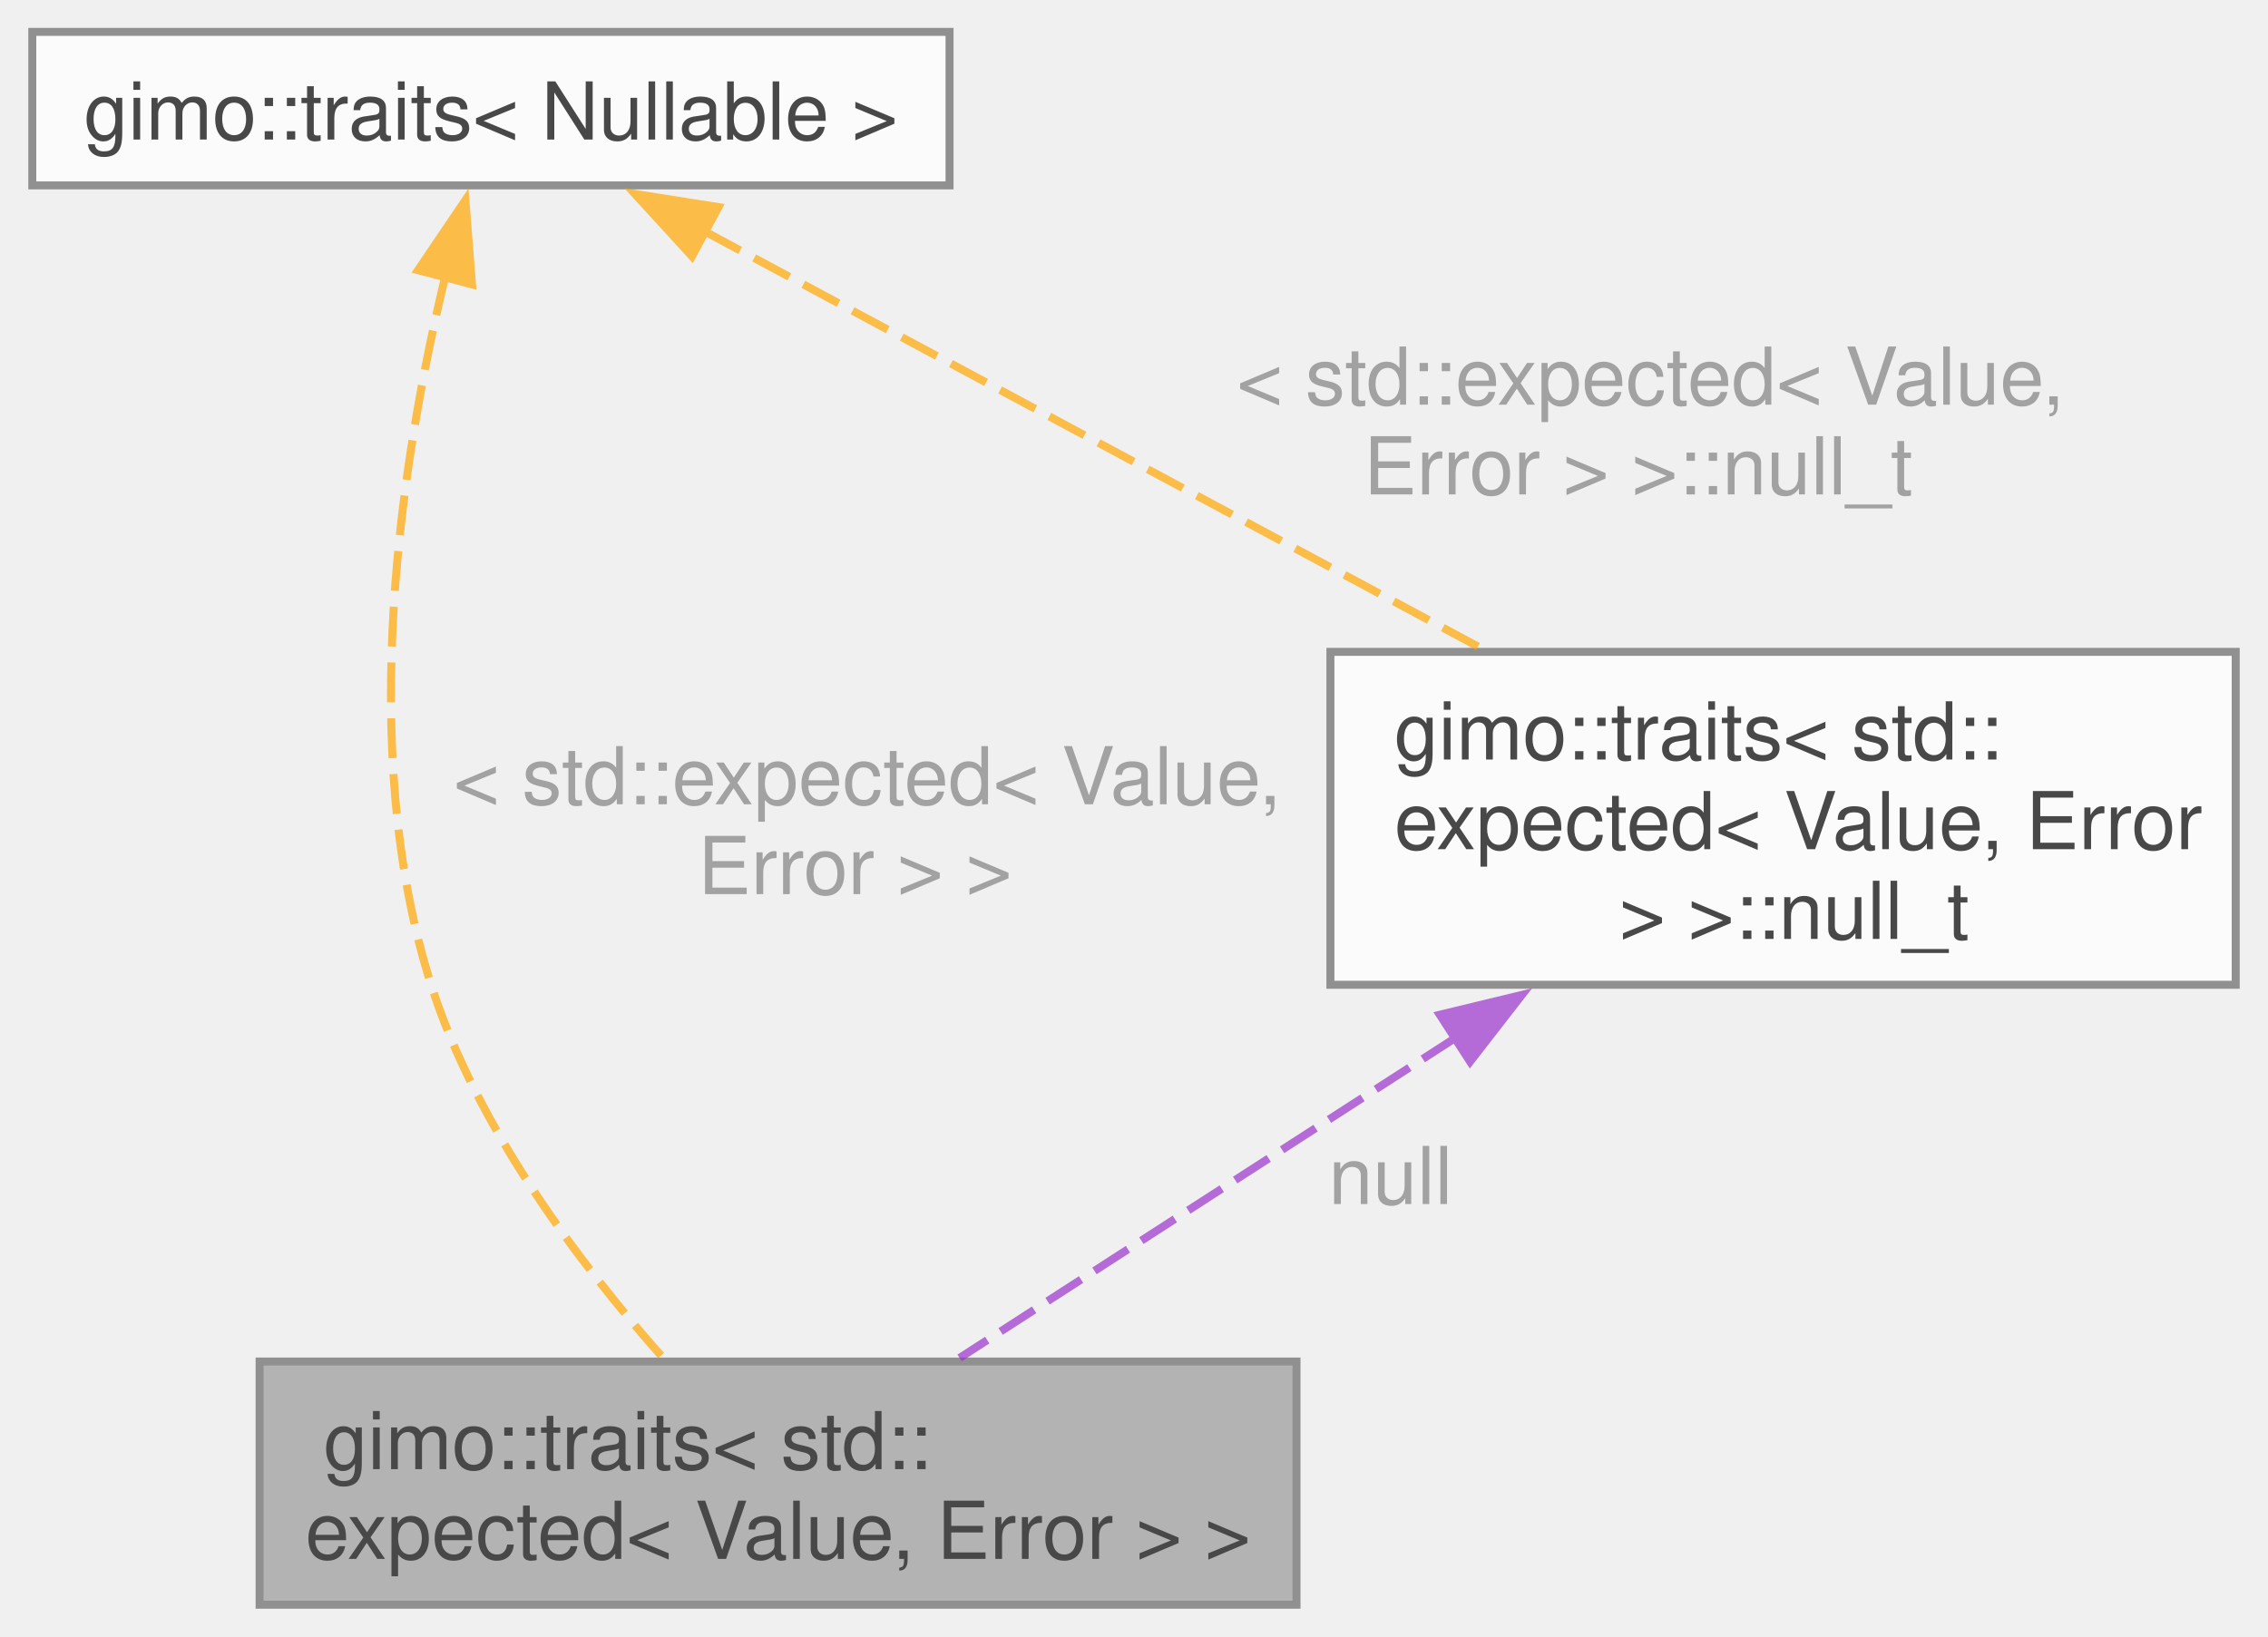
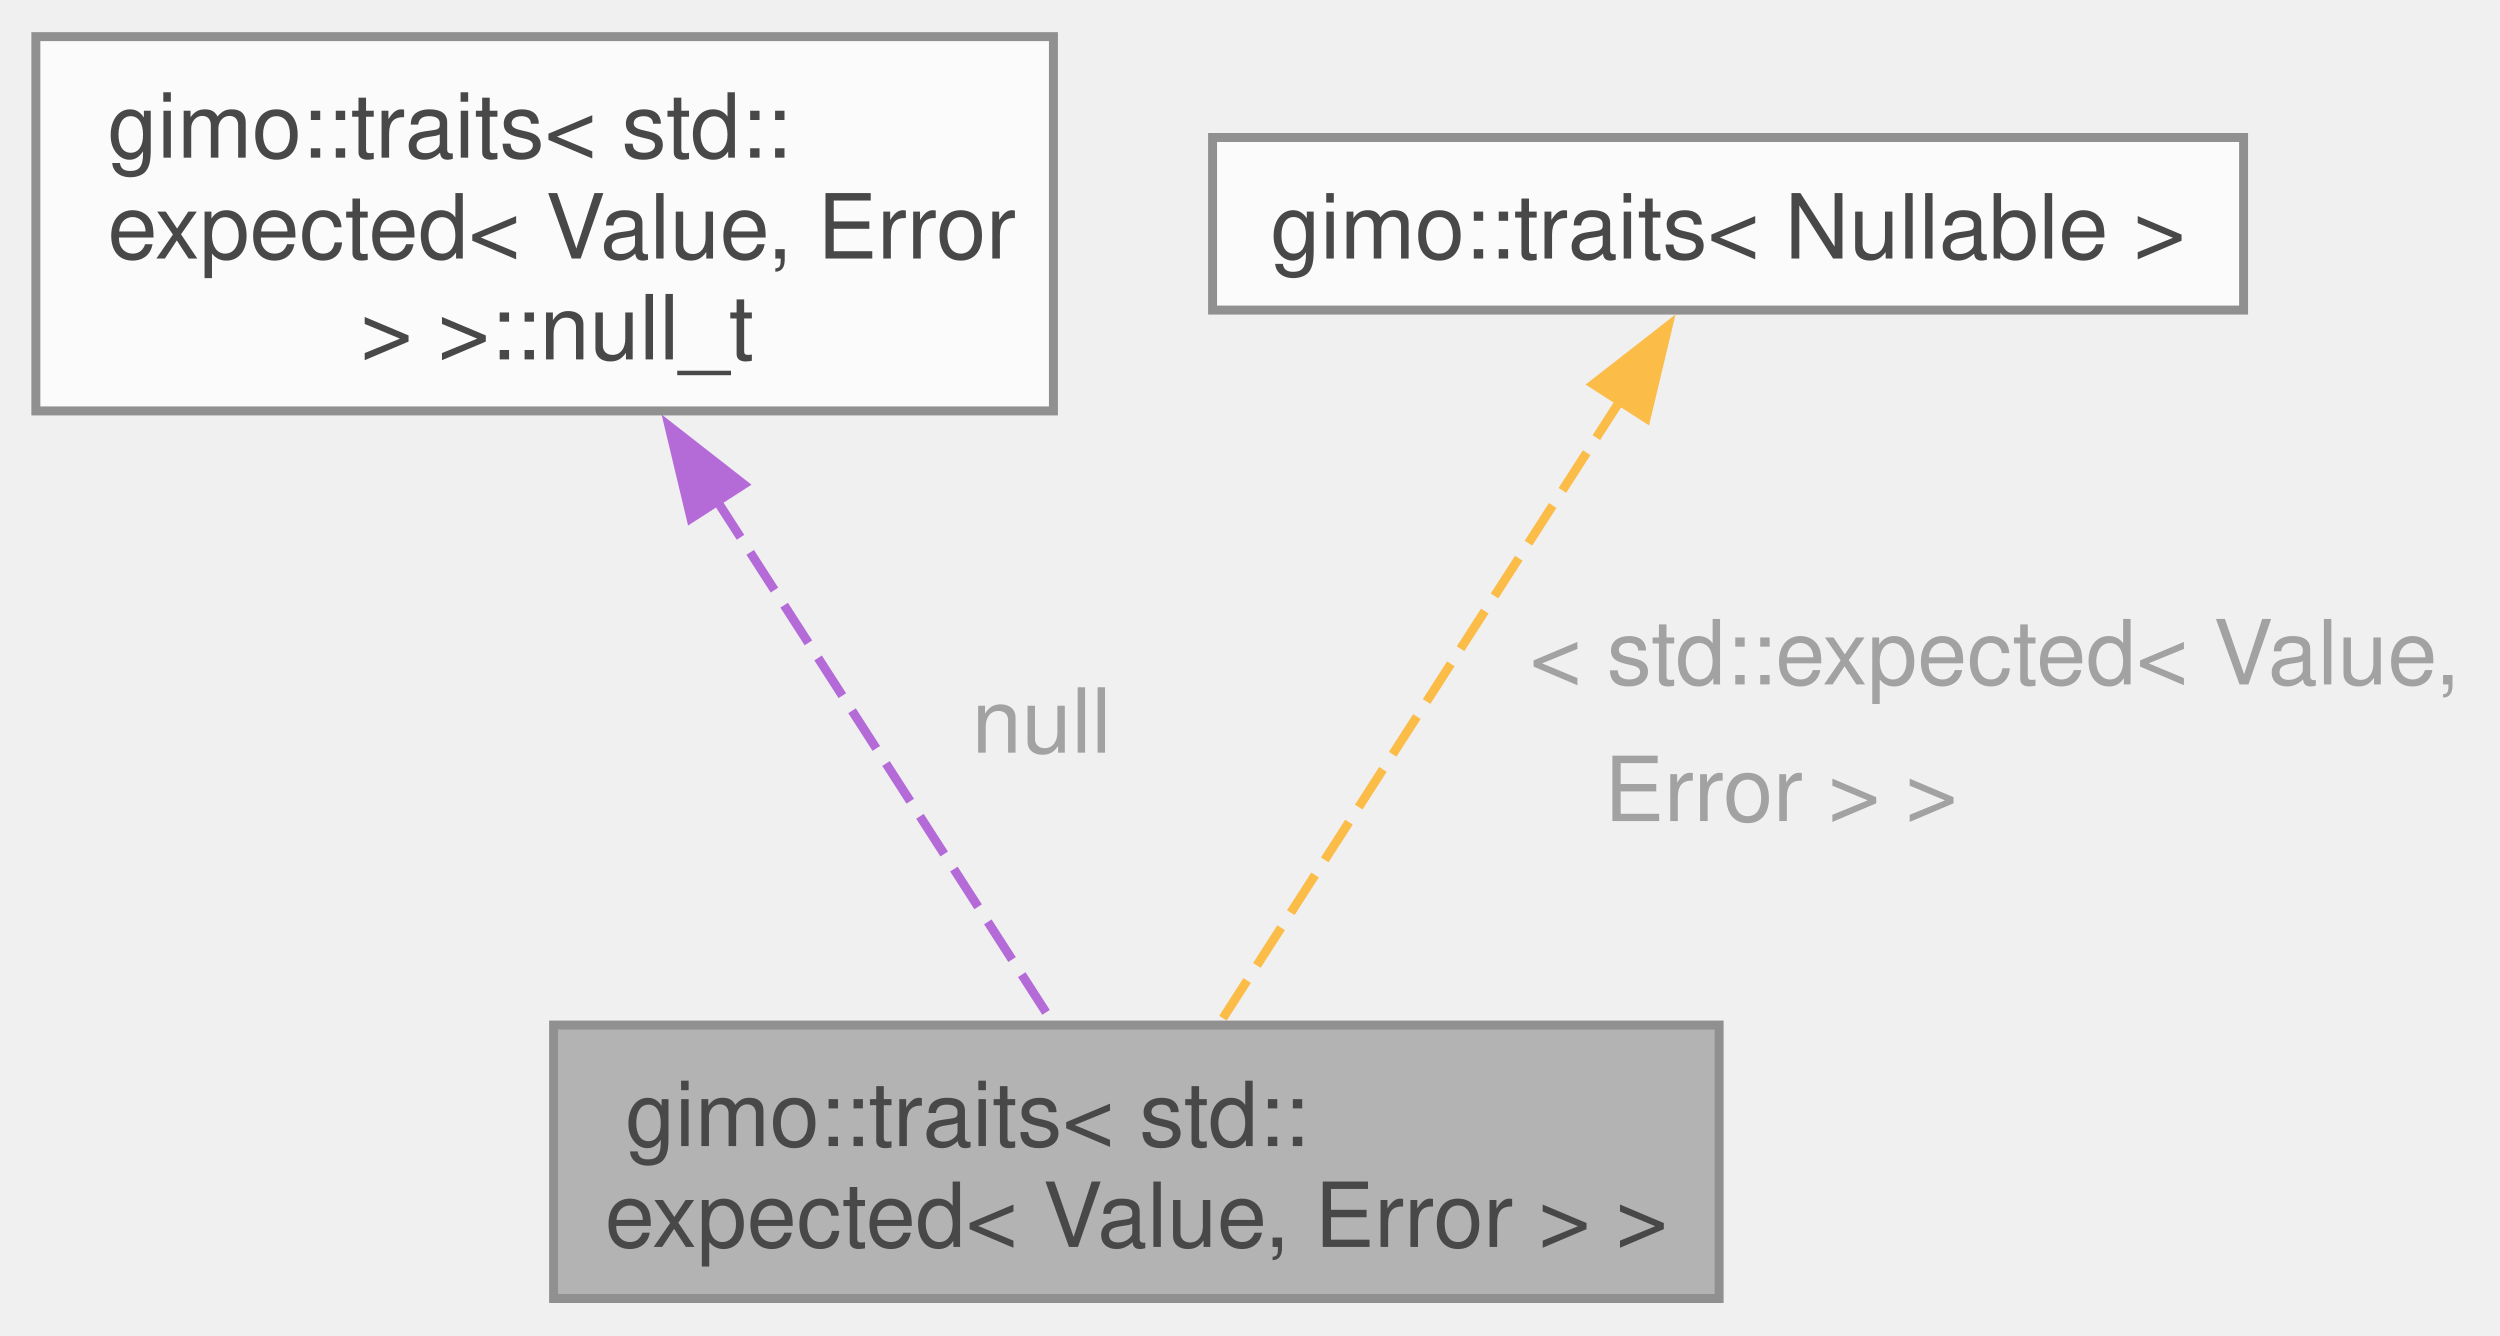
- <svg xmlns="http://www.w3.org/2000/svg" xmlns:xlink="http://www.w3.org/1999/xlink" width="284pt" height="205pt" viewBox="0.00 0.00 284.25 205.25">
+ <svg xmlns="http://www.w3.org/2000/svg" xmlns:xlink="http://www.w3.org/1999/xlink" width="279pt" height="149pt" viewBox="0.00 0.00 278.85 148.75">
  <svg id="main" version="1.1" xml:space="preserve">
    <style type="text/css">
.node, .edge {opacity: 0.7;}
.node.selected, .edge.selected {opacity: 1;}
.edge:hover path { stroke: red; }
.edge:hover polygon { stroke: red; fill: red; }
</style>
    <svg id="graph" class="graph">
-       <g id="graph0" class="graph" transform="scale(1 1) rotate(0) translate(4 201.25)">
+       <g id="graph0" class="graph" transform="scale(1 1) rotate(0) translate(4 144.75)">
        <g id="Node000001" class="node">
          <g id="a_Node000001">
            <a xlink:title=" ">
-               <polygon fill="#999999" stroke="#666666" points="158.5,-30.5 28.5,-30.5 28.5,0 158.5,0 158.5,-30.5" />
-               <text text-anchor="start" x="36.5" y="-17" font-family="Helvetica,sans-Serif" font-size="10.00">gimo::traits&lt; std::</text>
-               <text text-anchor="middle" x="93.5" y="-5.75" font-family="Helvetica,sans-Serif" font-size="10.00">expected&lt; Value, Error &gt; &gt;</text>
+               <polygon fill="#999999" stroke="#666666" points="187.75,-30.5 57.75,-30.5 57.75,0 187.75,0 187.75,-30.5" />
+               <text text-anchor="start" x="65.75" y="-17" font-family="Helvetica,sans-Serif" font-size="10.00">gimo::traits&lt; std::</text>
+               <text text-anchor="middle" x="122.75" y="-5.75" font-family="Helvetica,sans-Serif" font-size="10.00">expected&lt; Value, Error &gt; &gt;</text>
            </a>
          </g>
        </g>
        <g id="Node000002" class="node">
          <g id="a_Node000002">
            <a xlink:href="../../d1/d8a/structgimo_1_1traits_3_01std_1_1expected_3_01_value_00_01_error_01_4_01_4_1_1null__t.html" target="_top" xlink:title=" ">
-               <polygon fill="white" stroke="#666666" points="276.25,-119.5 162.75,-119.5 162.75,-77.75 276.25,-77.75 276.25,-119.5" />
-               <text text-anchor="start" x="170.75" y="-106" font-family="Helvetica,sans-Serif" font-size="10.00">gimo::traits&lt; std::</text>
-               <text text-anchor="start" x="170.75" y="-94.75" font-family="Helvetica,sans-Serif" font-size="10.00">expected&lt; Value, Error</text>
-               <text text-anchor="middle" x="219.5" y="-83.5" font-family="Helvetica,sans-Serif" font-size="10.00"> &gt; &gt;::null_t</text>
+               <polygon fill="white" stroke="#666666" points="113.5,-140.75 0,-140.75 0,-99 113.5,-99 113.5,-140.75" />
+               <text text-anchor="start" x="8" y="-127.25" font-family="Helvetica,sans-Serif" font-size="10.00">gimo::traits&lt; std::</text>
+               <text text-anchor="start" x="8" y="-116" font-family="Helvetica,sans-Serif" font-size="10.00">expected&lt; Value, Error</text>
+               <text text-anchor="middle" x="56.75" y="-104.75" font-family="Helvetica,sans-Serif" font-size="10.00"> &gt; &gt;::null_t</text>
            </a>
          </g>
        </g>
        <g id="edge1_Node000001_Node000002" class="edge">
          <g id="a_edge1_Node000001_Node000002">
            <a xlink:title=" ">
-               <path fill="none" stroke="#9a32cd" stroke-dasharray="5,2" d="M178.53,-71.16C157.86,-57.81 133.57,-42.13 116.26,-30.95" />
-               <polygon fill="#9a32cd" stroke="#9a32cd" points="176.46,-73.99 186.76,-76.48 180.26,-68.11 176.46,-73.99" />
+               <path fill="none" stroke="#9a32cd" stroke-dasharray="5,2" d="M75.89,-89.11C88.2,-69.98 103.64,-45.96 113.36,-30.85" />
+               <polygon fill="#9a32cd" stroke="#9a32cd" points="73.07,-87.02 70.61,-97.33 78.96,-90.81 73.07,-87.02" />
            </a>
          </g>
-           <text text-anchor="middle" x="168.9" y="-50.25" font-family="Helvetica,sans-Serif" font-size="10.00" fill="grey"> null</text>
+           <text text-anchor="start" x="104.4" y="-60.88" font-family="Helvetica,sans-Serif" font-size="10.00" fill="grey">null</text>
        </g>
        <g id="Node000003" class="node">
          <g id="a_Node000003">
            <a xlink:href="../../d9/d18/structgimo_1_1traits.html" target="_top" xlink:title="The central customization point for the library.">
-               <polygon fill="white" stroke="#666666" points="115,-197.25 0,-197.25 0,-178 115,-178 115,-197.25" />
-               <text text-anchor="middle" x="57.5" y="-183.75" font-family="Helvetica,sans-Serif" font-size="10.00">gimo::traits&lt; Nullable &gt;</text>
+               <polygon fill="white" stroke="#666666" points="246.25,-129.5 131.25,-129.5 131.25,-110.25 246.25,-110.25 246.25,-129.5" />
+               <text text-anchor="middle" x="188.75" y="-116" font-family="Helvetica,sans-Serif" font-size="10.00">gimo::traits&lt; Nullable &gt;</text>
            </a>
          </g>
        </g>
-         <g id="edge3_Node000001_Node000003" class="edge">
-           <g id="a_edge3_Node000001_Node000003">
+         <g id="edge2_Node000001_Node000003" class="edge">
+           <g id="a_edge2_Node000001_Node000003">
            <a xlink:title=" ">
-               <path fill="none" stroke="orange" stroke-dasharray="5,2" d="M51.78,-166.61C46.41,-144.36 40.5,-107.62 50,-77.75 55.71,-59.8 68.76,-42.59 79.08,-30.96" />
-               <polygon fill="orange" stroke="orange" points="48.36,-167.37 54.3,-176.15 55.13,-165.58 48.36,-167.37" />
+               <path fill="none" stroke="orange" stroke-dasharray="5,2" d="M176.76,-100.23C163.9,-80.23 143.75,-48.91 132.04,-30.7" />
+               <polygon fill="orange" stroke="orange" points="173.72,-101.98 182.07,-108.49 179.61,-98.19 173.72,-101.98" />
            </a>
          </g>
-           <text text-anchor="start" x="50" y="-100.38" font-family="Helvetica,sans-Serif" font-size="10.00" fill="grey"> &lt; std::expected&lt; Value,</text>
-           <text text-anchor="middle" x="101.75" y="-89.12" font-family="Helvetica,sans-Serif" font-size="10.00" fill="grey"> Error &gt; &gt;</text>
-         </g>
-         <g id="edge2_Node000002_Node000003" class="edge">
-           <g id="a_edge2_Node000002_Node000003">
-             <a xlink:title=" ">
-               <path fill="none" stroke="orange" stroke-dasharray="5,2" d="M84.34,-172.21C110.97,-157.91 151.99,-135.88 181.86,-119.84" />
-               <polygon fill="orange" stroke="orange" points="82.71,-169.11 75.56,-176.93 86.03,-175.28 82.71,-169.11" />
-             </a>
-           </g>
-           <text text-anchor="start" x="148.2" y="-150.5" font-family="Helvetica,sans-Serif" font-size="10.00" fill="grey"> &lt; std::expected&lt; Value,</text>
-           <text text-anchor="middle" x="199.95" y="-139.25" font-family="Helvetica,sans-Serif" font-size="10.00" fill="grey"> Error &gt; &gt;::null_t</text>
+           <text text-anchor="start" x="166.6" y="-68.5" font-family="Helvetica,sans-Serif" font-size="10.00" fill="grey">&lt; std::expected&lt; Value,</text>
+           <text text-anchor="start" x="166.6" y="-53.25" font-family="Helvetica,sans-Serif" font-size="10.00" fill="grey">   Error &gt; &gt;</text>
        </g>
      </g>
    </svg>
  </svg>
  <style type="text/css">

[data-mouse-over-selected='false'] { opacity: 0.7; }
[data-mouse-over-selected='true']  { opacity: 1.0; }

</style>
</svg>
